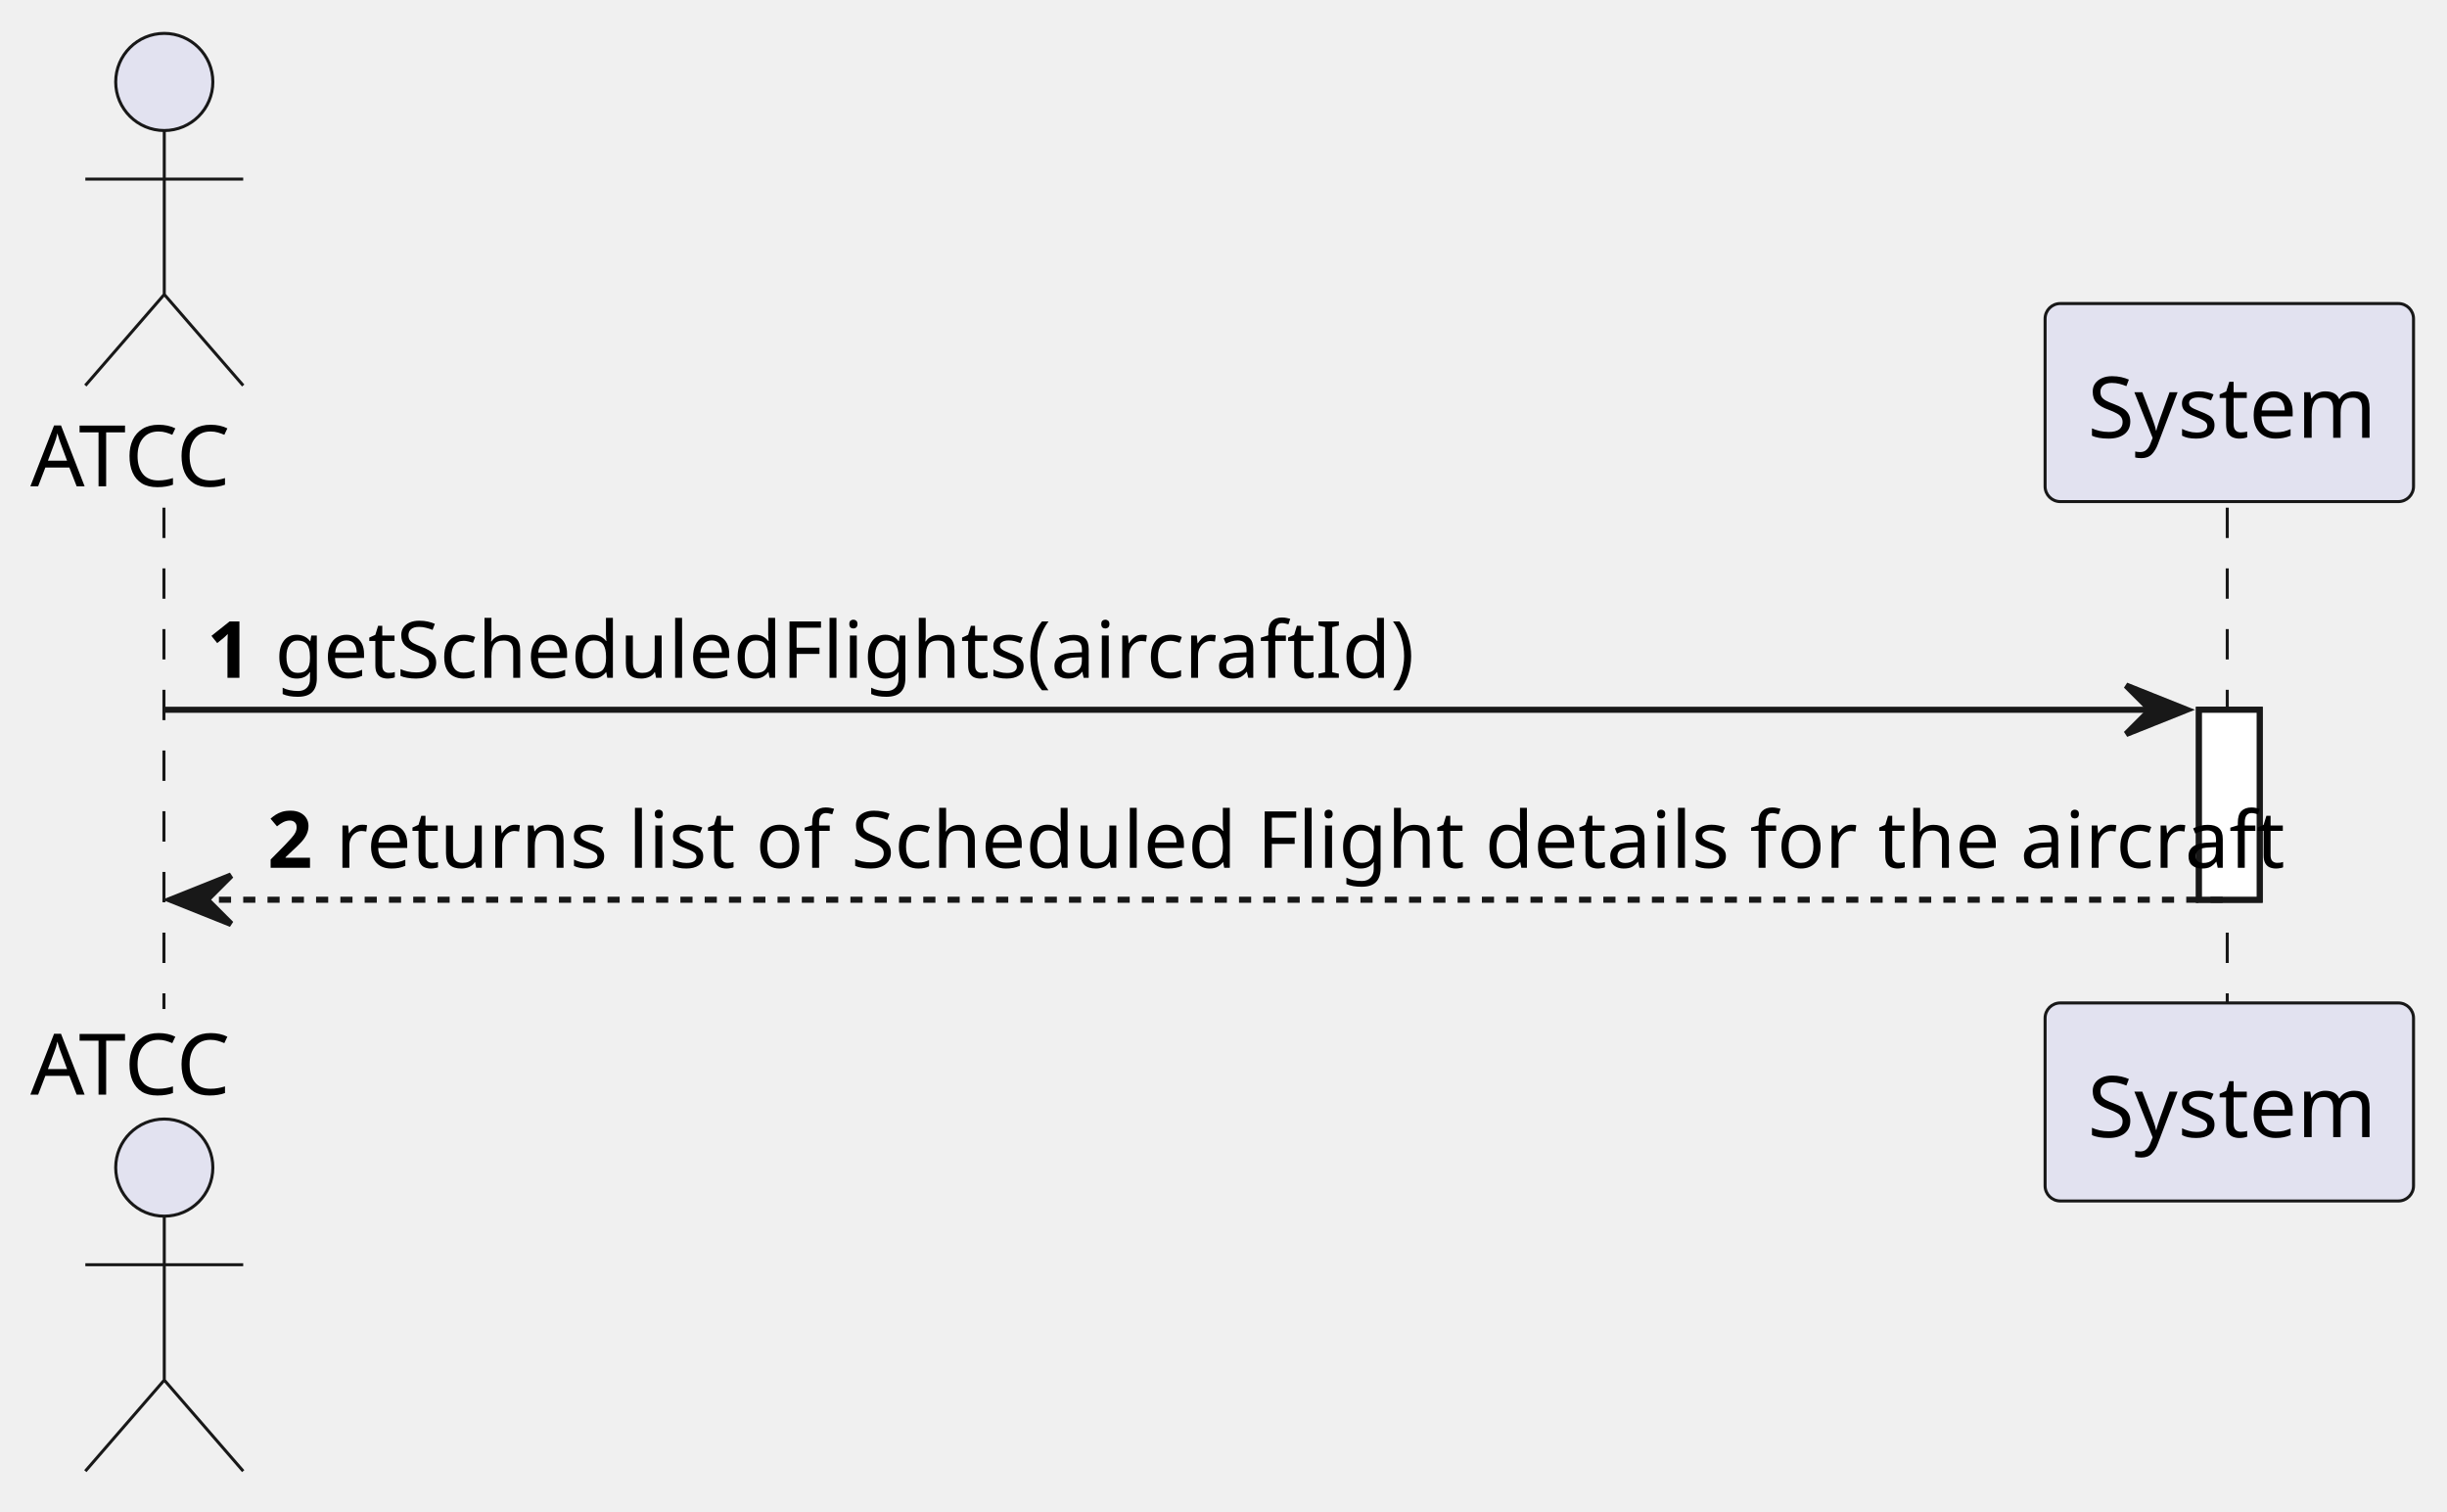
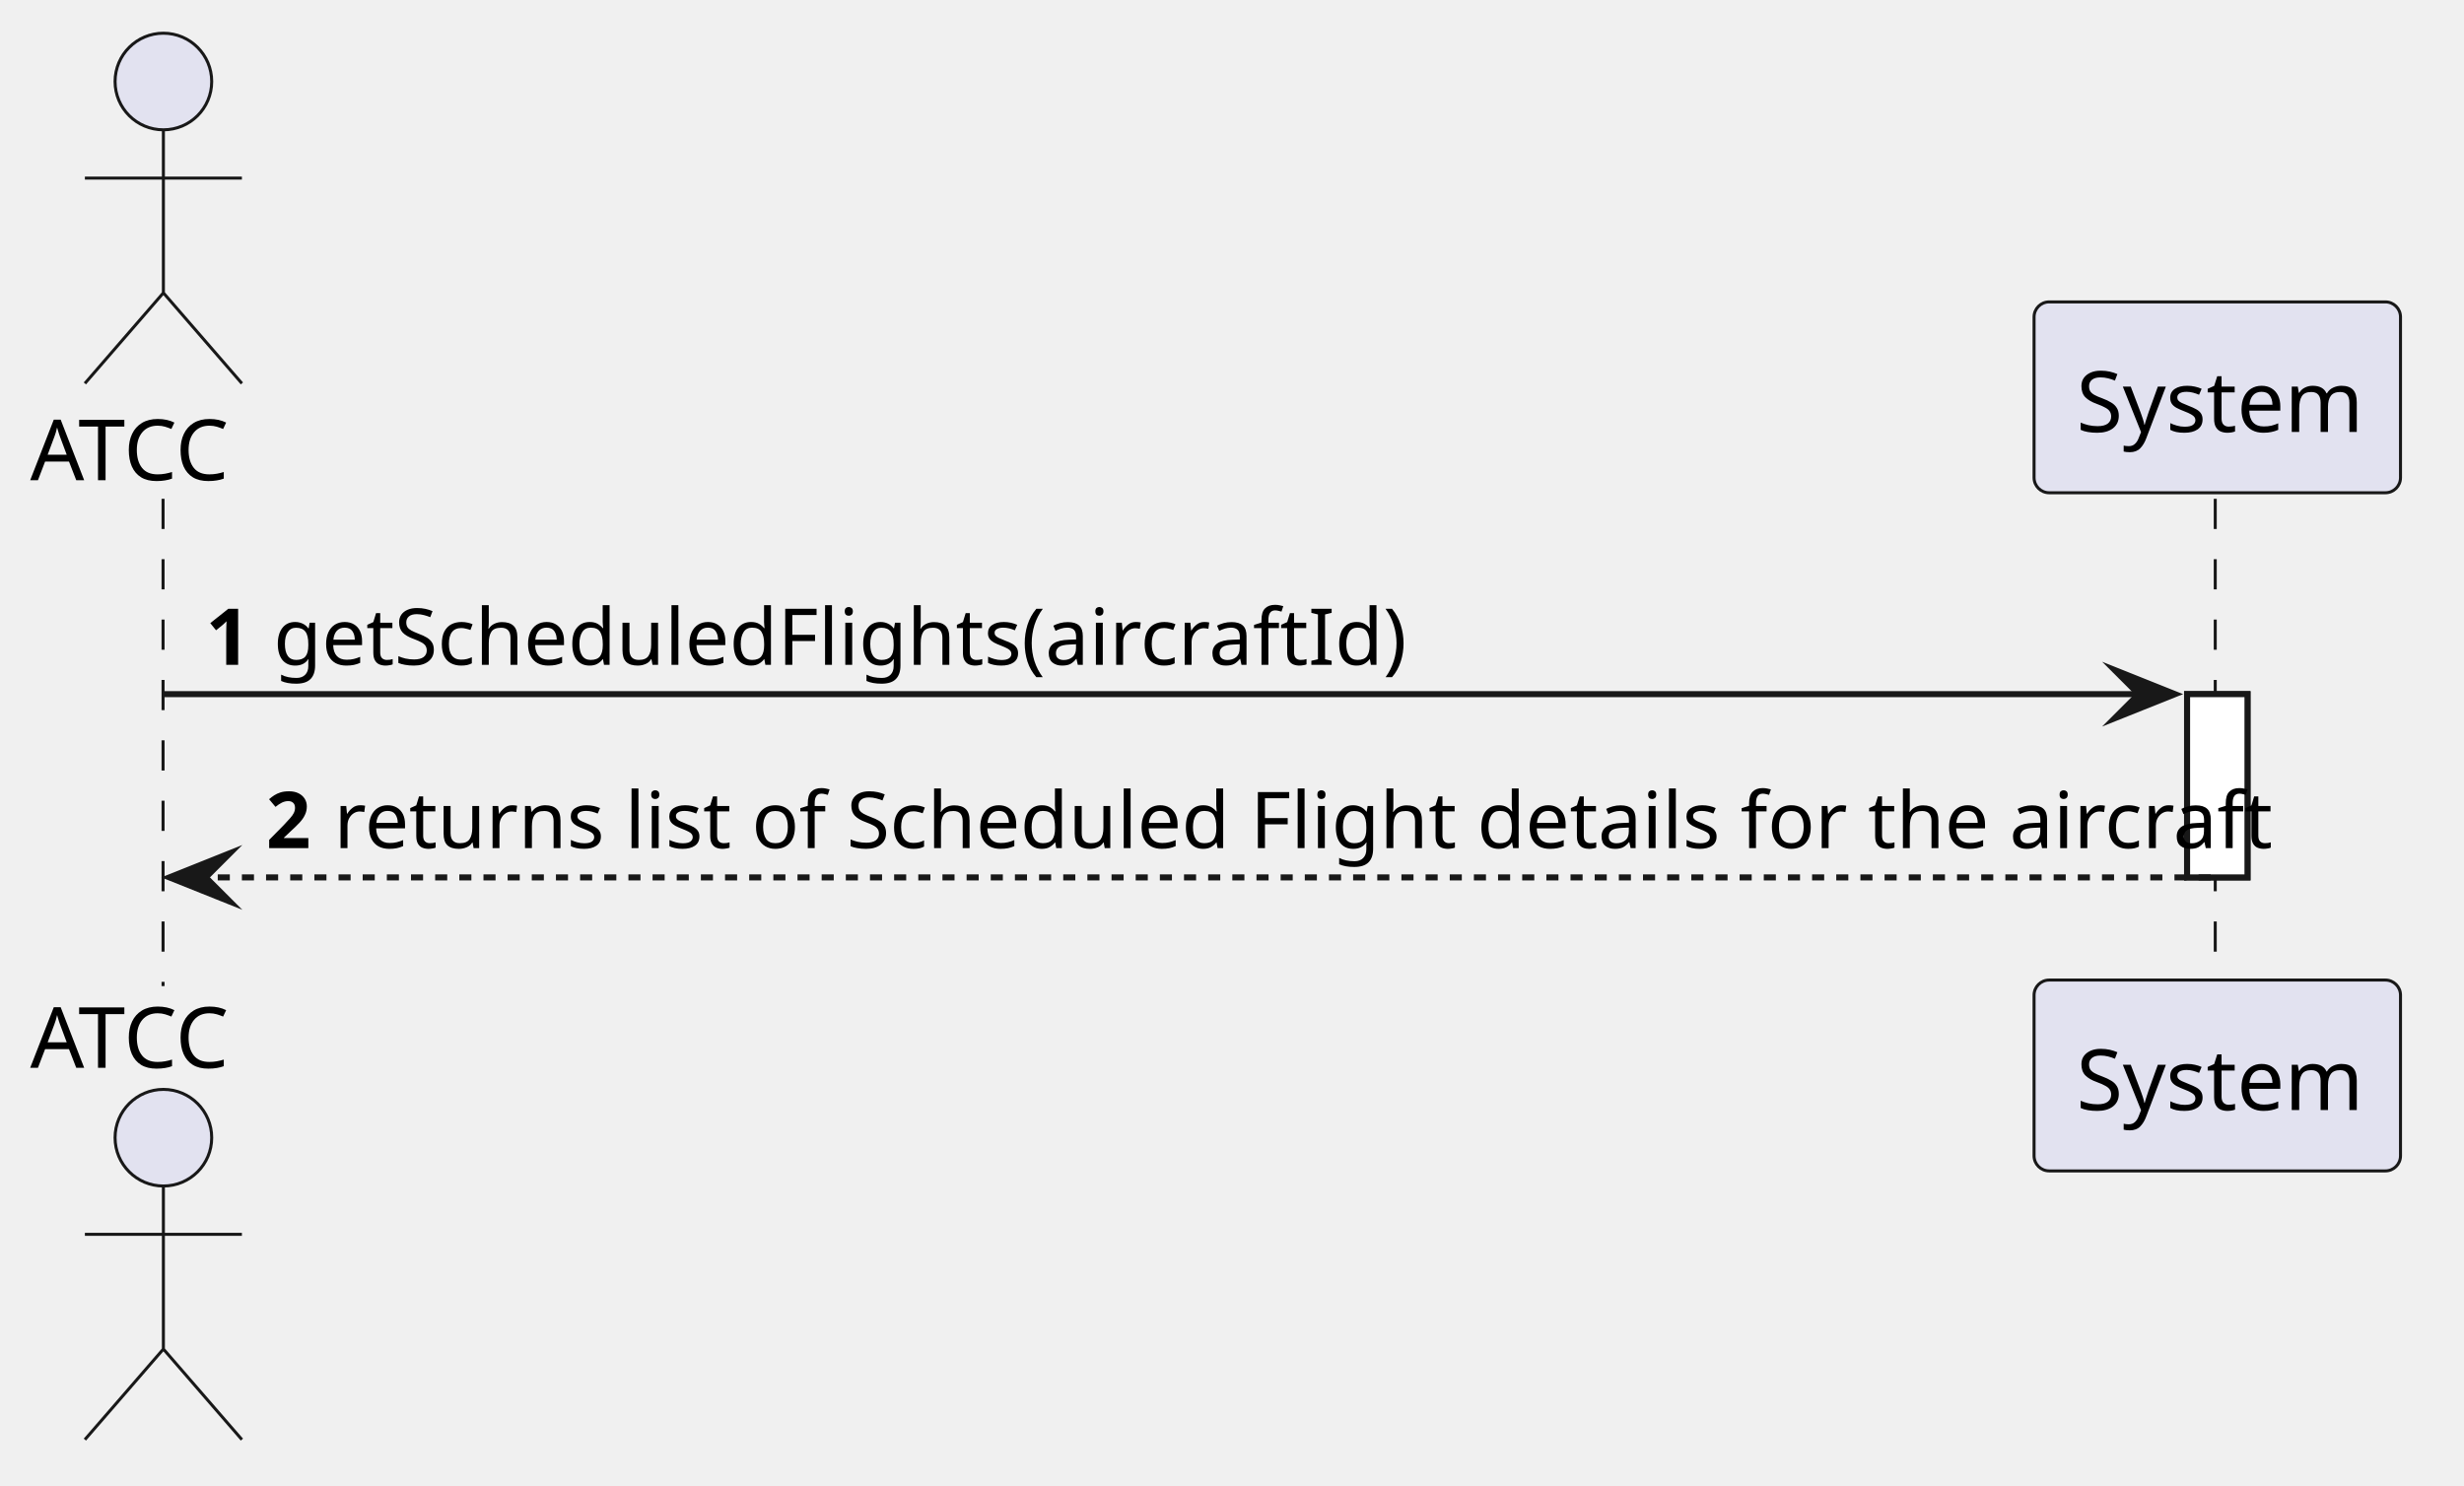
- <svg xmlns="http://www.w3.org/2000/svg" contentStyleType="text/css" data-diagram-type="SEQUENCE" height="249px" preserveAspectRatio="none" style="width:403px;height:249px;background:#FFFFFF;" version="1.1" viewBox="0 0 403 249" width="403px" zoomAndPan="magnify">
+ <svg xmlns="http://www.w3.org/2000/svg" contentStyleType="text/css" data-diagram-type="SEQUENCE" height="246px" preserveAspectRatio="none" style="width:408px;height:246px;background:#FFFFFF;" version="1.1" viewBox="0 0 408 246" width="408px" zoomAndPan="magnify">
  <defs />
  <g>
    <g>
-       <rect fill="#FFFFFF" height="31.291" style="stroke:#181818;stroke-width:1;" width="10" x="362.148" y="116.912" />
+       <rect fill="#FFFFFF" height="30.352" style="stroke:#181818;stroke-width:1;" width="10" x="362.148" y="114.961" />
    </g>
-     <g>
-       <rect fill="#000000" fill-opacity="0" height="82.582" width="8" x="23.055" y="83.621" />
-       <line style="stroke:#181818;stroke-width:0.5;stroke-dasharray:5,5;" x1="27" x2="27" y1="83.621" y2="166.203" />
+     <g class="participant-lifeline" data-entity-uid="part1" data-qualified-name="BO" data-source-line="2" id="part1-lifeline">
+       <g>
+         <rect fill="#000000" fill-opacity="0" height="80.703" width="8" x="23.055" y="82.609" />
+         <line style="stroke:#181818;stroke-width:0.5;stroke-dasharray:5,5;" x1="27" x2="27" y1="82.609" y2="163.312" />
+       </g>
    </g>
-     <g>
-       <rect fill="#000000" fill-opacity="0" height="82.582" width="8" x="363.148" y="83.621" />
-       <line style="stroke:#181818;stroke-width:0.5;stroke-dasharray:5,5;" x1="366.81" x2="366.81" y1="83.621" y2="166.203" />
+     <g class="participant-lifeline" data-entity-uid="part2" data-qualified-name="Sys" data-source-line="3" id="part2-lifeline">
+       <g>
+         <rect fill="#000000" fill-opacity="0" height="80.703" width="8" x="363.148" y="82.609" />
+         <line style="stroke:#181818;stroke-width:0.5;stroke-dasharray:5,5;" x1="366.81" x2="366.81" y1="82.609" y2="163.312" />
+       </g>
    </g>
-     <g class="participant participant-head" data-participant="BO">
-       <text fill="#000000" font-family="sans-serif" font-size="14" lengthAdjust="spacing" textLength="38.11" x="5" y="80.107">ATCC</text>
+     <g class="participant participant-head" data-entity-uid="part1" data-qualified-name="BO" data-source-line="2" id="part1-head">
+       <text fill="#000000" font-family="sans-serif" font-size="14" lengthAdjust="spacing" textLength="38.11" x="5" y="79.533">ATCC</text>
      <ellipse cx="27.055" cy="13.5" fill="#E2E2F0" rx="8" ry="8" style="stroke:#181818;stroke-width:0.5;" />
      <path d="M27.055,21.5 L27.055,48.5 M14.055,29.5 L40.055,29.5 M27.055,48.5 L14.055,63.5 M27.055,48.5 L40.055,63.5" fill="none" style="stroke:#181818;stroke-width:0.5;" />
    </g>
-     <g class="participant participant-tail" data-participant="BO">
-       <text fill="#000000" font-family="sans-serif" font-size="14" lengthAdjust="spacing" textLength="38.11" x="5" y="180.31">ATCC</text>
-       <ellipse cx="27.055" cy="192.324" fill="#E2E2F0" rx="8" ry="8" style="stroke:#181818;stroke-width:0.5;" />
-       <path d="M27.055,200.324 L27.055,227.324 M14.055,208.324 L40.055,208.324 M27.055,227.324 L14.055,242.324 M27.055,227.324 L40.055,242.324" fill="none" style="stroke:#181818;stroke-width:0.5;" />
+     <g class="participant participant-tail" data-entity-uid="part1" data-qualified-name="BO" data-source-line="2" id="part1-tail">
+       <text fill="#000000" font-family="sans-serif" font-size="14" lengthAdjust="spacing" textLength="38.11" x="5" y="176.846">ATCC</text>
+       <ellipse cx="27.055" cy="188.422" fill="#E2E2F0" rx="8" ry="8" style="stroke:#181818;stroke-width:0.5;" />
+       <path d="M27.055,196.422 L27.055,223.422 M14.055,204.422 L40.055,204.422 M27.055,223.422 L14.055,238.422 M27.055,223.422 L40.055,238.422" fill="none" style="stroke:#181818;stroke-width:0.5;" />
    </g>
-     <g class="participant participant-head" data-participant="Sys">
-       <rect fill="#E2E2F0" height="32.621" rx="2.5" ry="2.5" style="stroke:#181818;stroke-width:0.5;" width="60.676" x="336.81" y="50" />
-       <text fill="#000000" font-family="sans-serif" font-size="14" lengthAdjust="spacing" textLength="46.676" x="343.81" y="72.107">System</text>
+     <g class="participant participant-head" data-entity-uid="part2" data-qualified-name="Sys" data-source-line="3" id="part2-head">
+       <rect fill="#E2E2F0" height="31.609" rx="2.5" ry="2.5" style="stroke:#181818;stroke-width:0.5;" width="60.676" x="336.81" y="50" />
+       <text fill="#000000" font-family="sans-serif" font-size="14" lengthAdjust="spacing" textLength="46.676" x="343.81" y="71.533">System</text>
    </g>
-     <g class="participant participant-tail" data-participant="Sys">
-       <rect fill="#E2E2F0" height="32.621" rx="2.5" ry="2.5" style="stroke:#181818;stroke-width:0.5;" width="60.676" x="336.81" y="165.203" />
-       <text fill="#000000" font-family="sans-serif" font-size="14" lengthAdjust="spacing" textLength="46.676" x="343.81" y="187.31">System</text>
+     <g class="participant participant-tail" data-entity-uid="part2" data-qualified-name="Sys" data-source-line="3" id="part2-tail">
+       <rect fill="#E2E2F0" height="31.609" rx="2.5" ry="2.5" style="stroke:#181818;stroke-width:0.5;" width="60.676" x="336.81" y="162.312" />
+       <text fill="#000000" font-family="sans-serif" font-size="14" lengthAdjust="spacing" textLength="46.676" x="343.81" y="183.846">System</text>
    </g>
    <g>
-       <rect fill="#FFFFFF" height="31.291" style="stroke:#181818;stroke-width:1;" width="10" x="362.148" y="116.912" />
+       <rect fill="#FFFFFF" height="30.352" style="stroke:#181818;stroke-width:1;" width="10" x="362.148" y="114.961" />
    </g>
-     <g class="message" data-participant-1="BO" data-participant-2="Sys">
-       <polygon fill="#181818" points="350.148,112.912,360.148,116.912,350.148,120.912,354.148,116.912" style="stroke:#181818;stroke-width:1;" />
-       <line style="stroke:#181818;stroke-width:1;" x1="27.055" x2="356.148" y1="116.912" y2="116.912" />
-       <text fill="#000000" font-family="sans-serif" font-size="13" font-weight="bold" lengthAdjust="spacing" textLength="7.23" x="34.055" y="111.649">1</text>
-       <text fill="#000000" font-family="sans-serif" font-size="13" lengthAdjust="spacing" textLength="177.03" x="45.285" y="111.649">getScheduledFlights(aircraftId)</text>
+     <g class="message" data-entity-1="part1" data-entity-2="part2" data-source-line="5" id="msg1">
+       <polygon fill="#181818" points="350.148,110.961,360.148,114.961,350.148,118.961,354.148,114.961" style="stroke:#181818;stroke-width:1;stroke-linejoin:miter;stroke-miterlimit:10;" />
+       <line style="stroke:#181818;stroke-width:1;" x1="27.055" x2="356.148" y1="114.961" y2="114.961" />
+       <text fill="#000000" font-family="sans-serif" font-size="13" font-weight="700" lengthAdjust="spacing" textLength="7.23" x="34.055" y="110.105">1</text>
+       <text fill="#000000" font-family="sans-serif" font-size="13" lengthAdjust="spacing" textLength="177.03" x="45.285" y="110.105">getScheduledFlights(aircraftId)</text>
    </g>
-     <g class="message" data-participant-1="Sys" data-participant-2="BO">
-       <polygon fill="#181818" points="38.055,144.203,28.055,148.203,38.055,152.203,34.055,148.203" style="stroke:#181818;stroke-width:1;" />
-       <line style="stroke:#181818;stroke-width:1;stroke-dasharray:2,2;" x1="32.055" x2="366.148" y1="148.203" y2="148.203" />
-       <text fill="#000000" font-family="sans-serif" font-size="13" font-weight="bold" lengthAdjust="spacing" textLength="7.23" x="44.055" y="142.94">2</text>
-       <text fill="#000000" font-family="sans-serif" font-size="13" lengthAdjust="spacing" textLength="299.863" x="55.285" y="142.94">returns list of Scheduled Flight details for the aircraft</text>
+     <g class="message" data-entity-1="part2" data-entity-2="part1" data-source-line="7" id="msg2">
+       <polygon fill="#181818" points="38.055,141.312,28.055,145.312,38.055,149.312,34.055,145.312" style="stroke:#181818;stroke-width:1;stroke-linejoin:miter;stroke-miterlimit:10;" />
+       <line style="stroke:#181818;stroke-width:1;stroke-dasharray:2,2;" x1="32.055" x2="366.148" y1="145.312" y2="145.312" />
+       <text fill="#000000" font-family="sans-serif" font-size="13" font-weight="700" lengthAdjust="spacing" textLength="7.23" x="44.055" y="140.456">2</text>
+       <text fill="#000000" font-family="sans-serif" font-size="13" lengthAdjust="spacing" textLength="299.863" x="55.285" y="140.456">returns list of Scheduled Flight details for the aircraft</text>
    </g>
  </g>
</svg>
